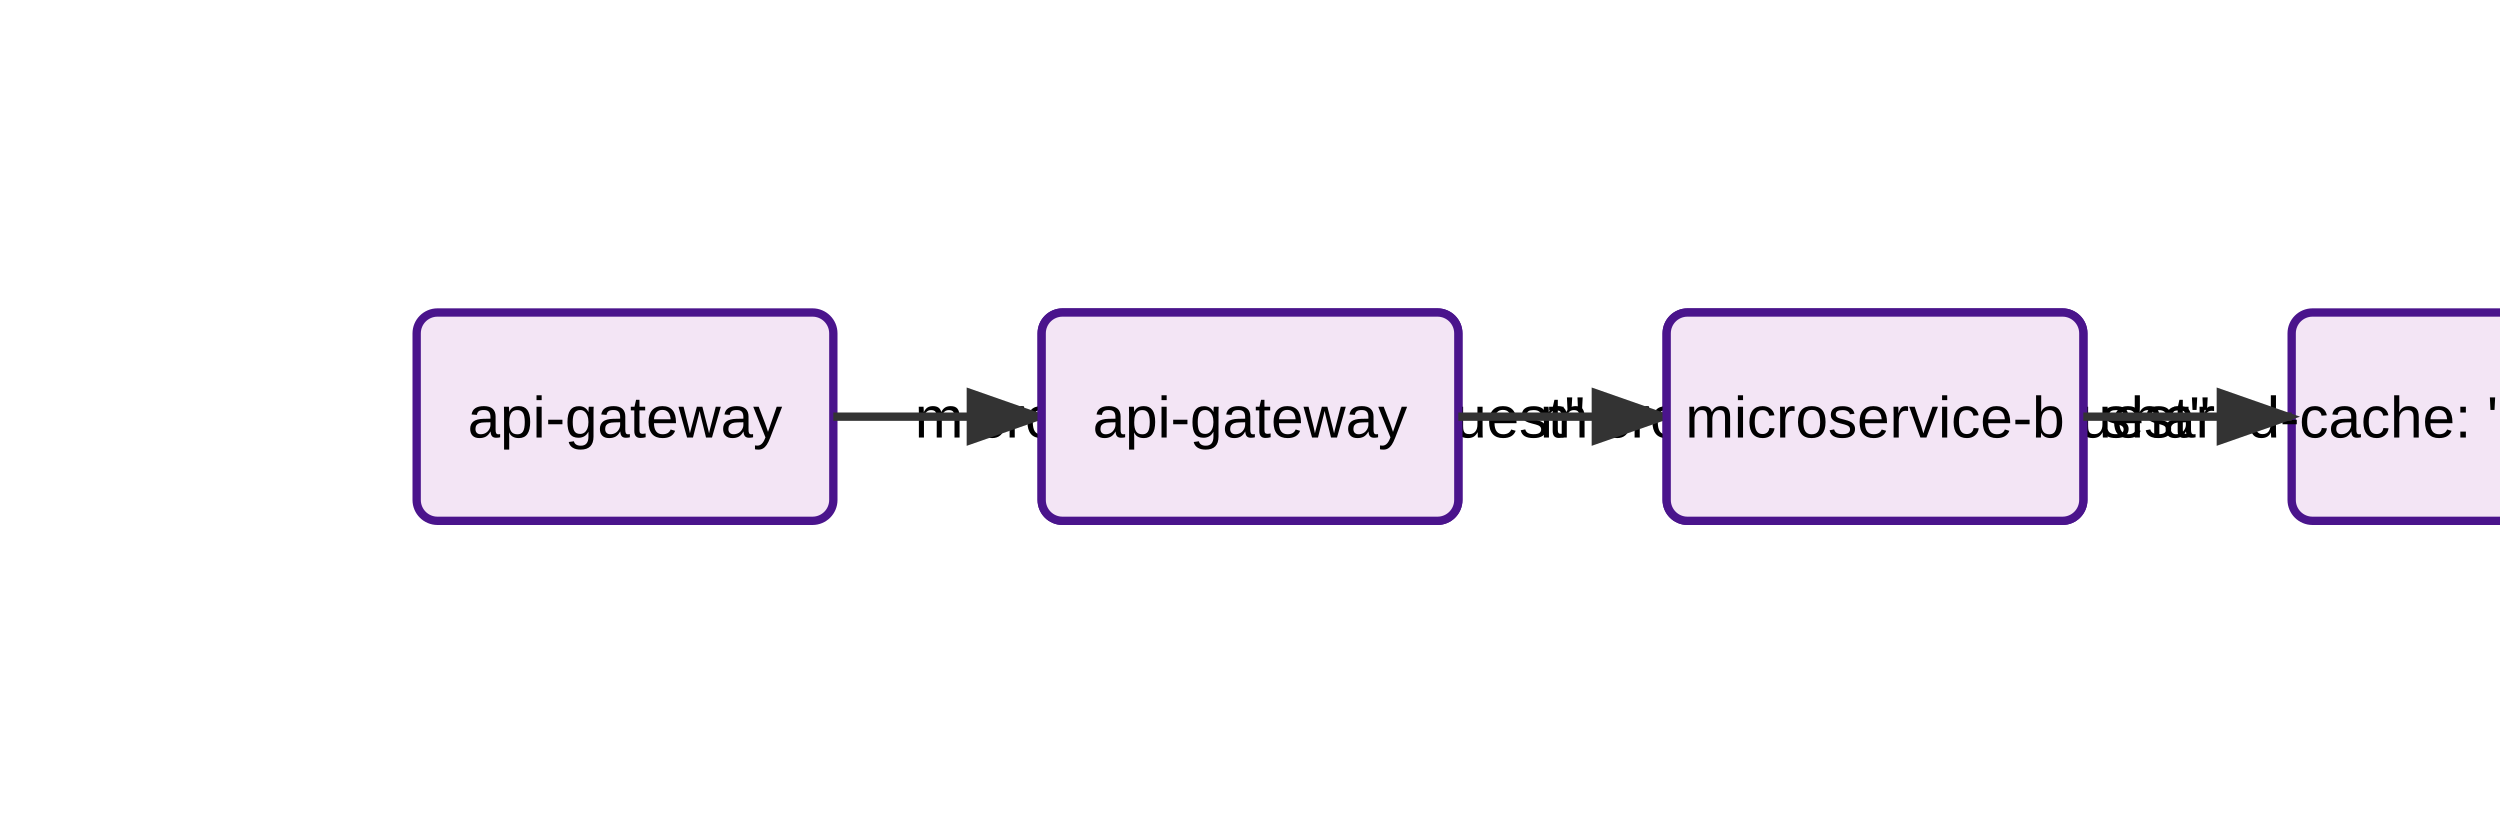
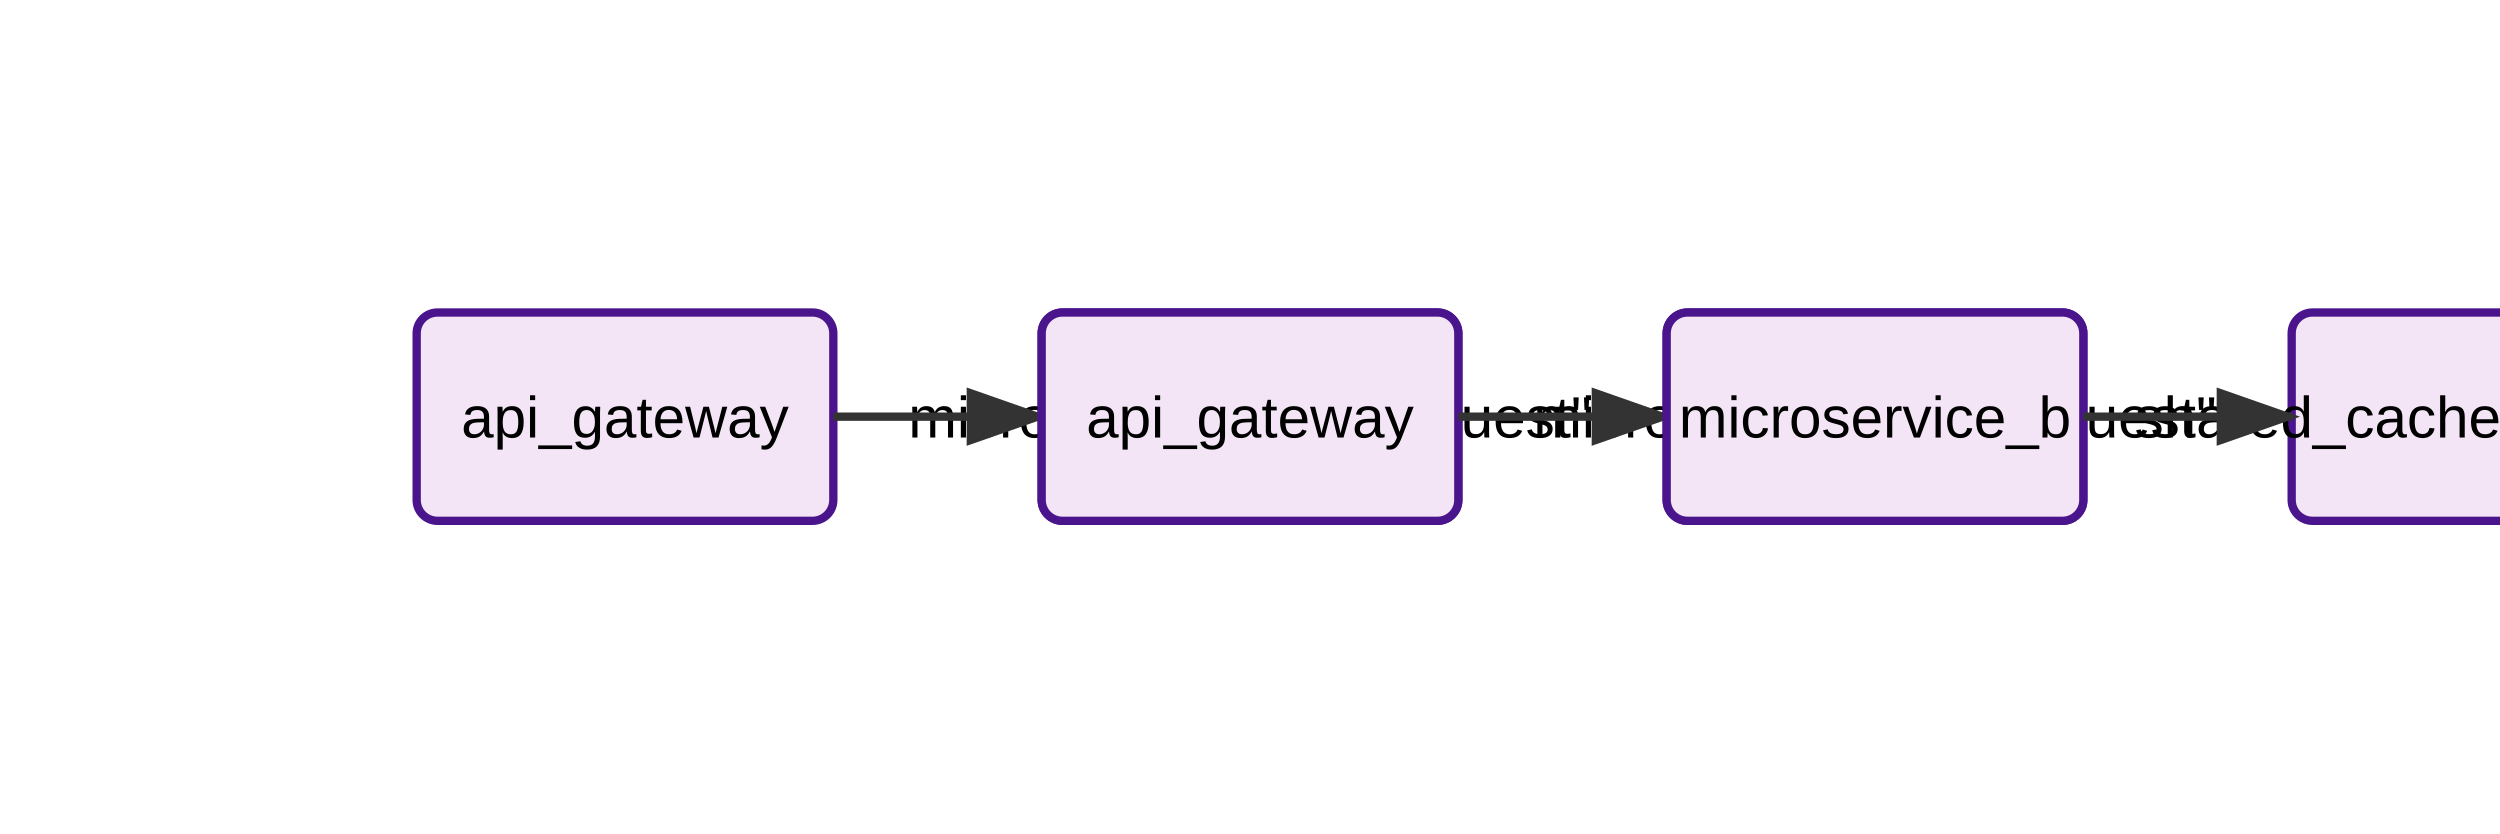
<svg xmlns="http://www.w3.org/2000/svg" width="600" height="200">
  <defs>
    <marker id="arrowhead" markerWidth="10" markerHeight="7" refX="9" refY="3.5" orient="auto">
      <polygon points="0 0, 10 3.5, 0 7" fill="#333" />
    </marker>
  </defs>
  <style>
        .node { fill: #f3e5f5; stroke: #4a148c; stroke-width: 2; }
        .node-text { font-family: Arial; font-size: 14px; text-anchor: middle; }
        .edge { stroke: #333; stroke-width: 2; fill: none; marker-end: url(#arrowhead); }
    </style>
  <rect class="node" x="100" y="75" width="100" height="50" rx="5" />
-   <text class="node-text" x="150" y="105">api-gateway</text>
+   <text class="node-text" x="150" y="105">api_gateway</text>
  <rect class="node" x="250" y="75" width="100" height="50" rx="5" />
-   <text class="node-text" x="300" y="105">microservice-a: "Request"</text>
+   <text class="node-text" x="300" y="105">microservice_a: "Request"</text>
  <line class="edge" x1="200" y1="100" x2="250" y2="100" />
  <rect class="node" x="250" y="75" width="100" height="50" rx="5" />
-   <text class="node-text" x="300" y="105">api-gateway</text>
+   <text class="node-text" x="300" y="105">api_gateway</text>
  <rect class="node" x="400" y="75" width="100" height="50" rx="5" />
-   <text class="node-text" x="450" y="105">microservice-b: "Request"</text>
+   <text class="node-text" x="450" y="105">microservice_b: "Request"</text>
  <line class="edge" x1="350" y1="100" x2="400" y2="100" />
  <rect class="node" x="400" y="75" width="100" height="50" rx="5" />
-   <text class="node-text" x="450" y="105">microservice-b</text>
+   <text class="node-text" x="450" y="105">microservice_b</text>
  <rect class="node" x="550" y="75" width="100" height="50" rx="5" />
-   <text class="node-text" x="600" y="105">shared-cache: "Cache Access"</text>
+   <text class="node-text" x="600" y="105">shared_cache: "Read/Write"</text>
  <line class="edge" x1="500" y1="100" x2="550" y2="100" />
</svg>
